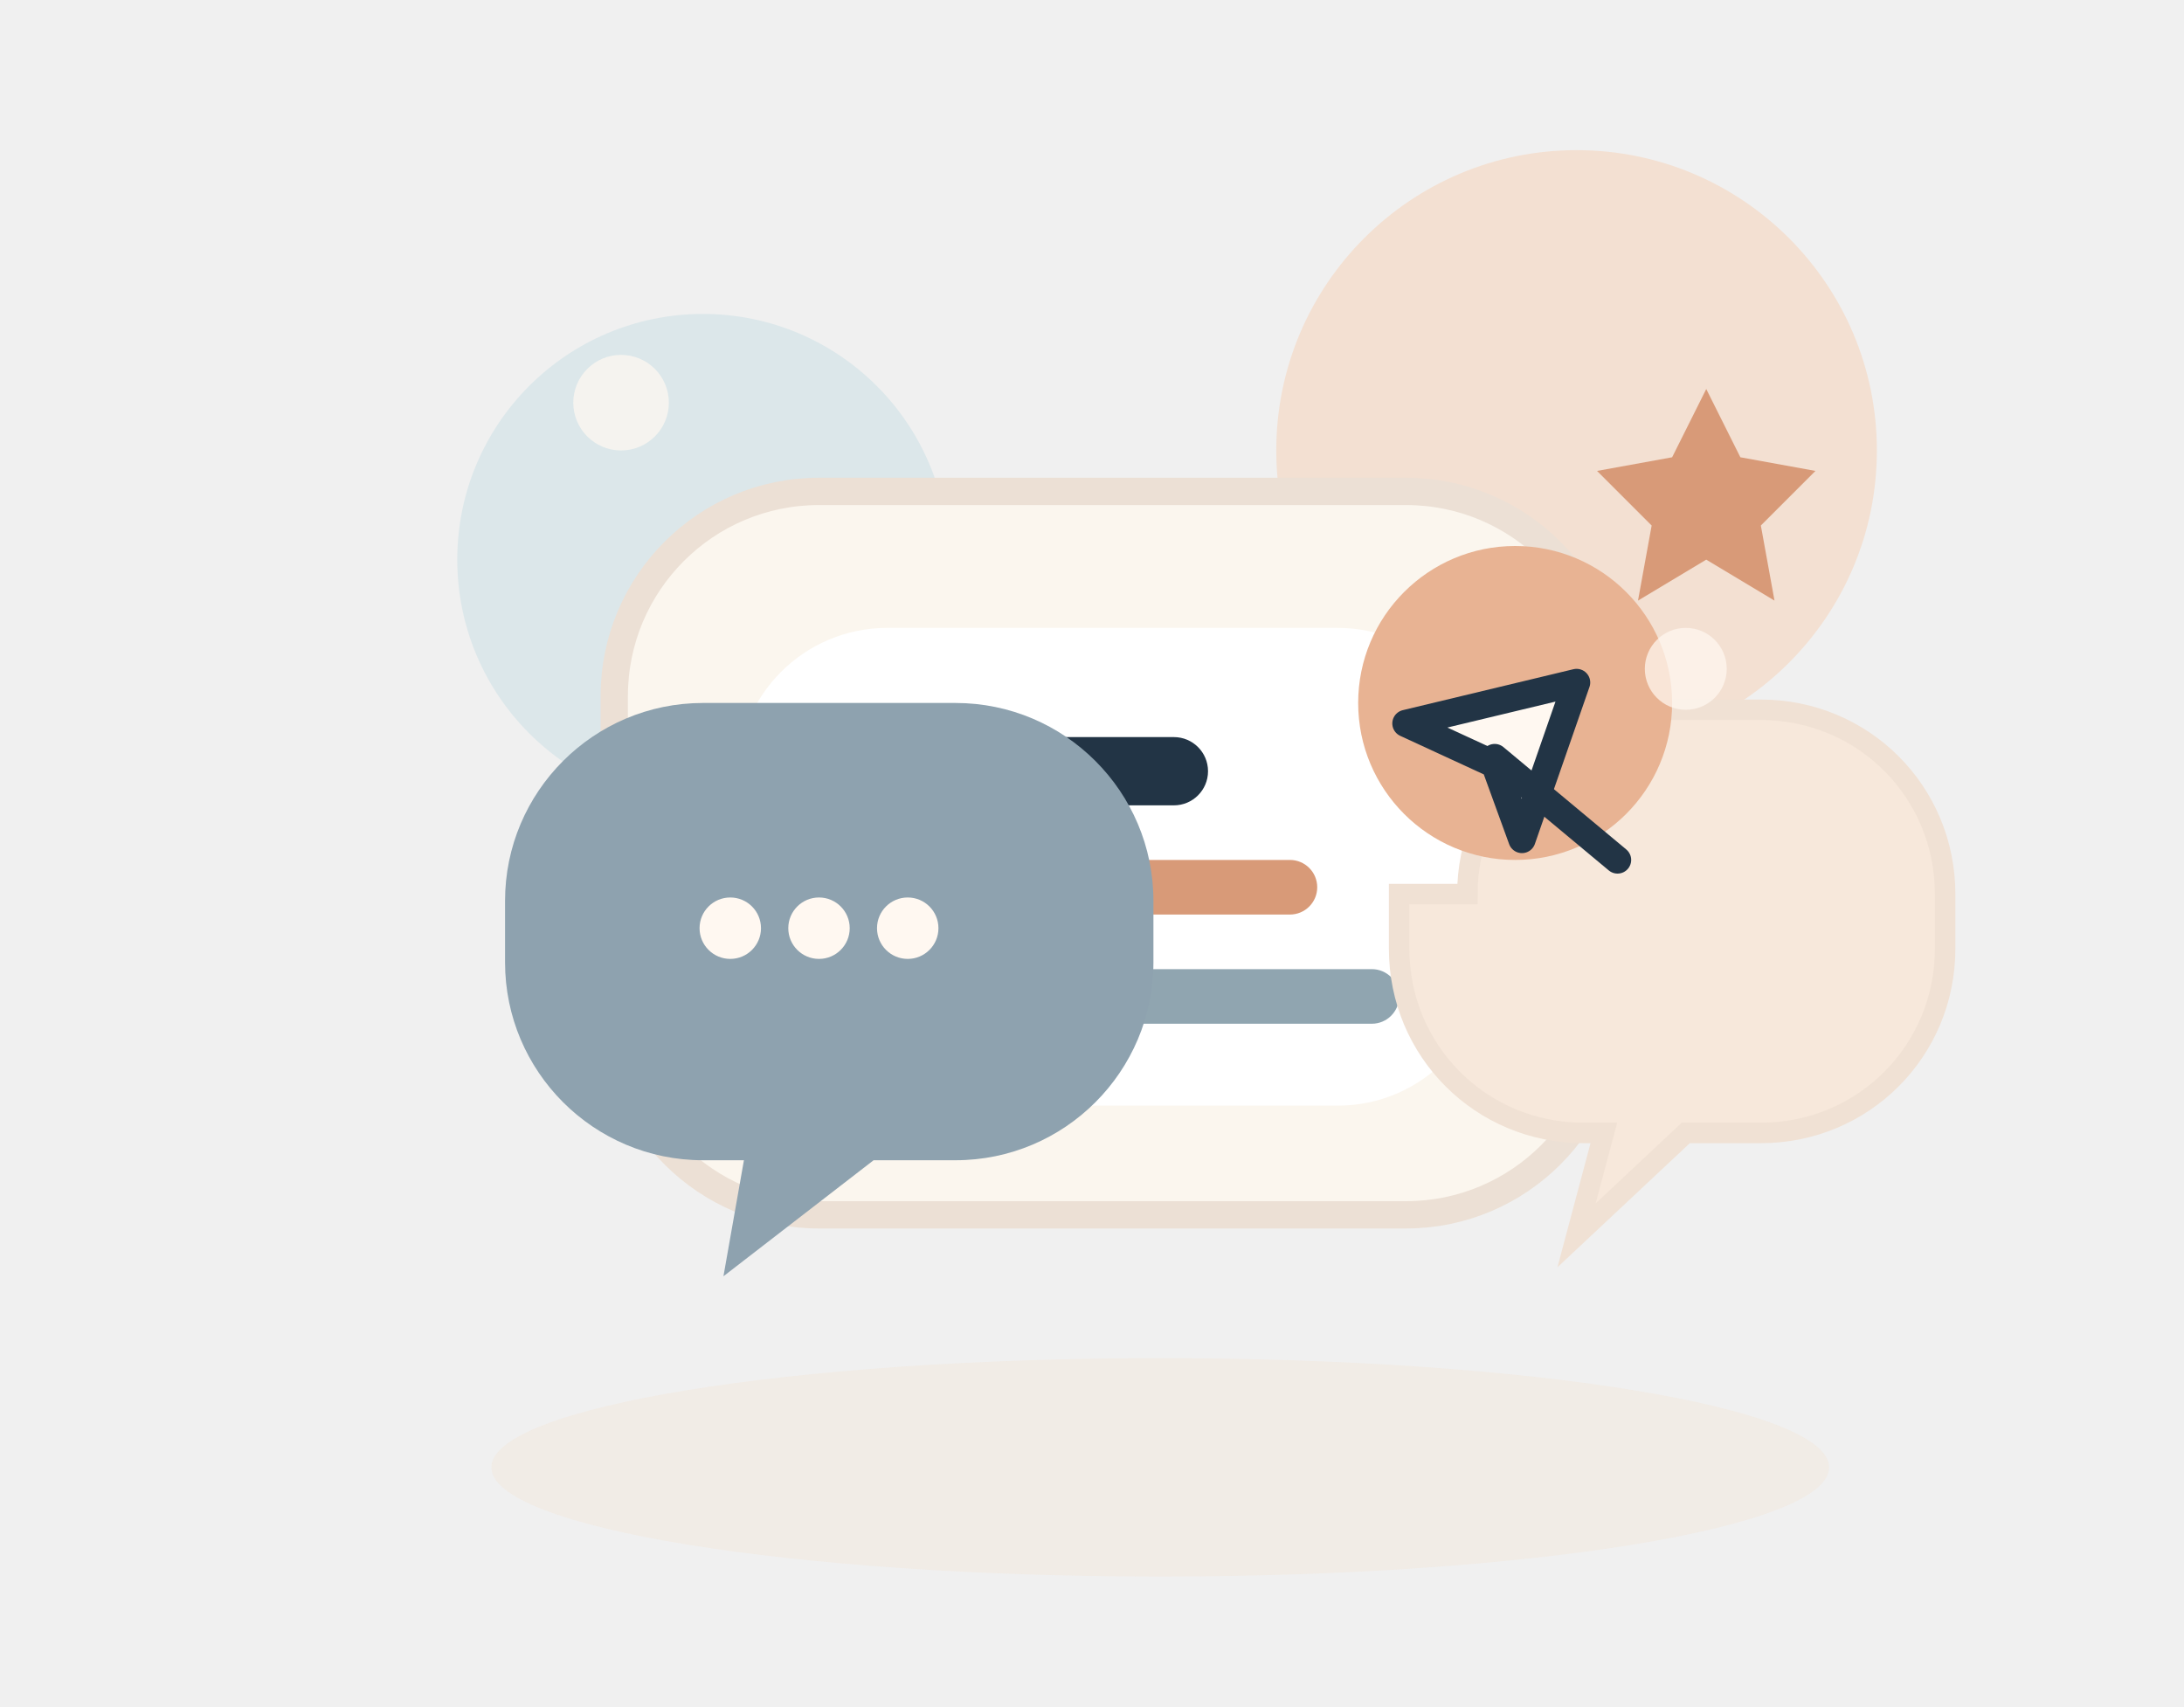
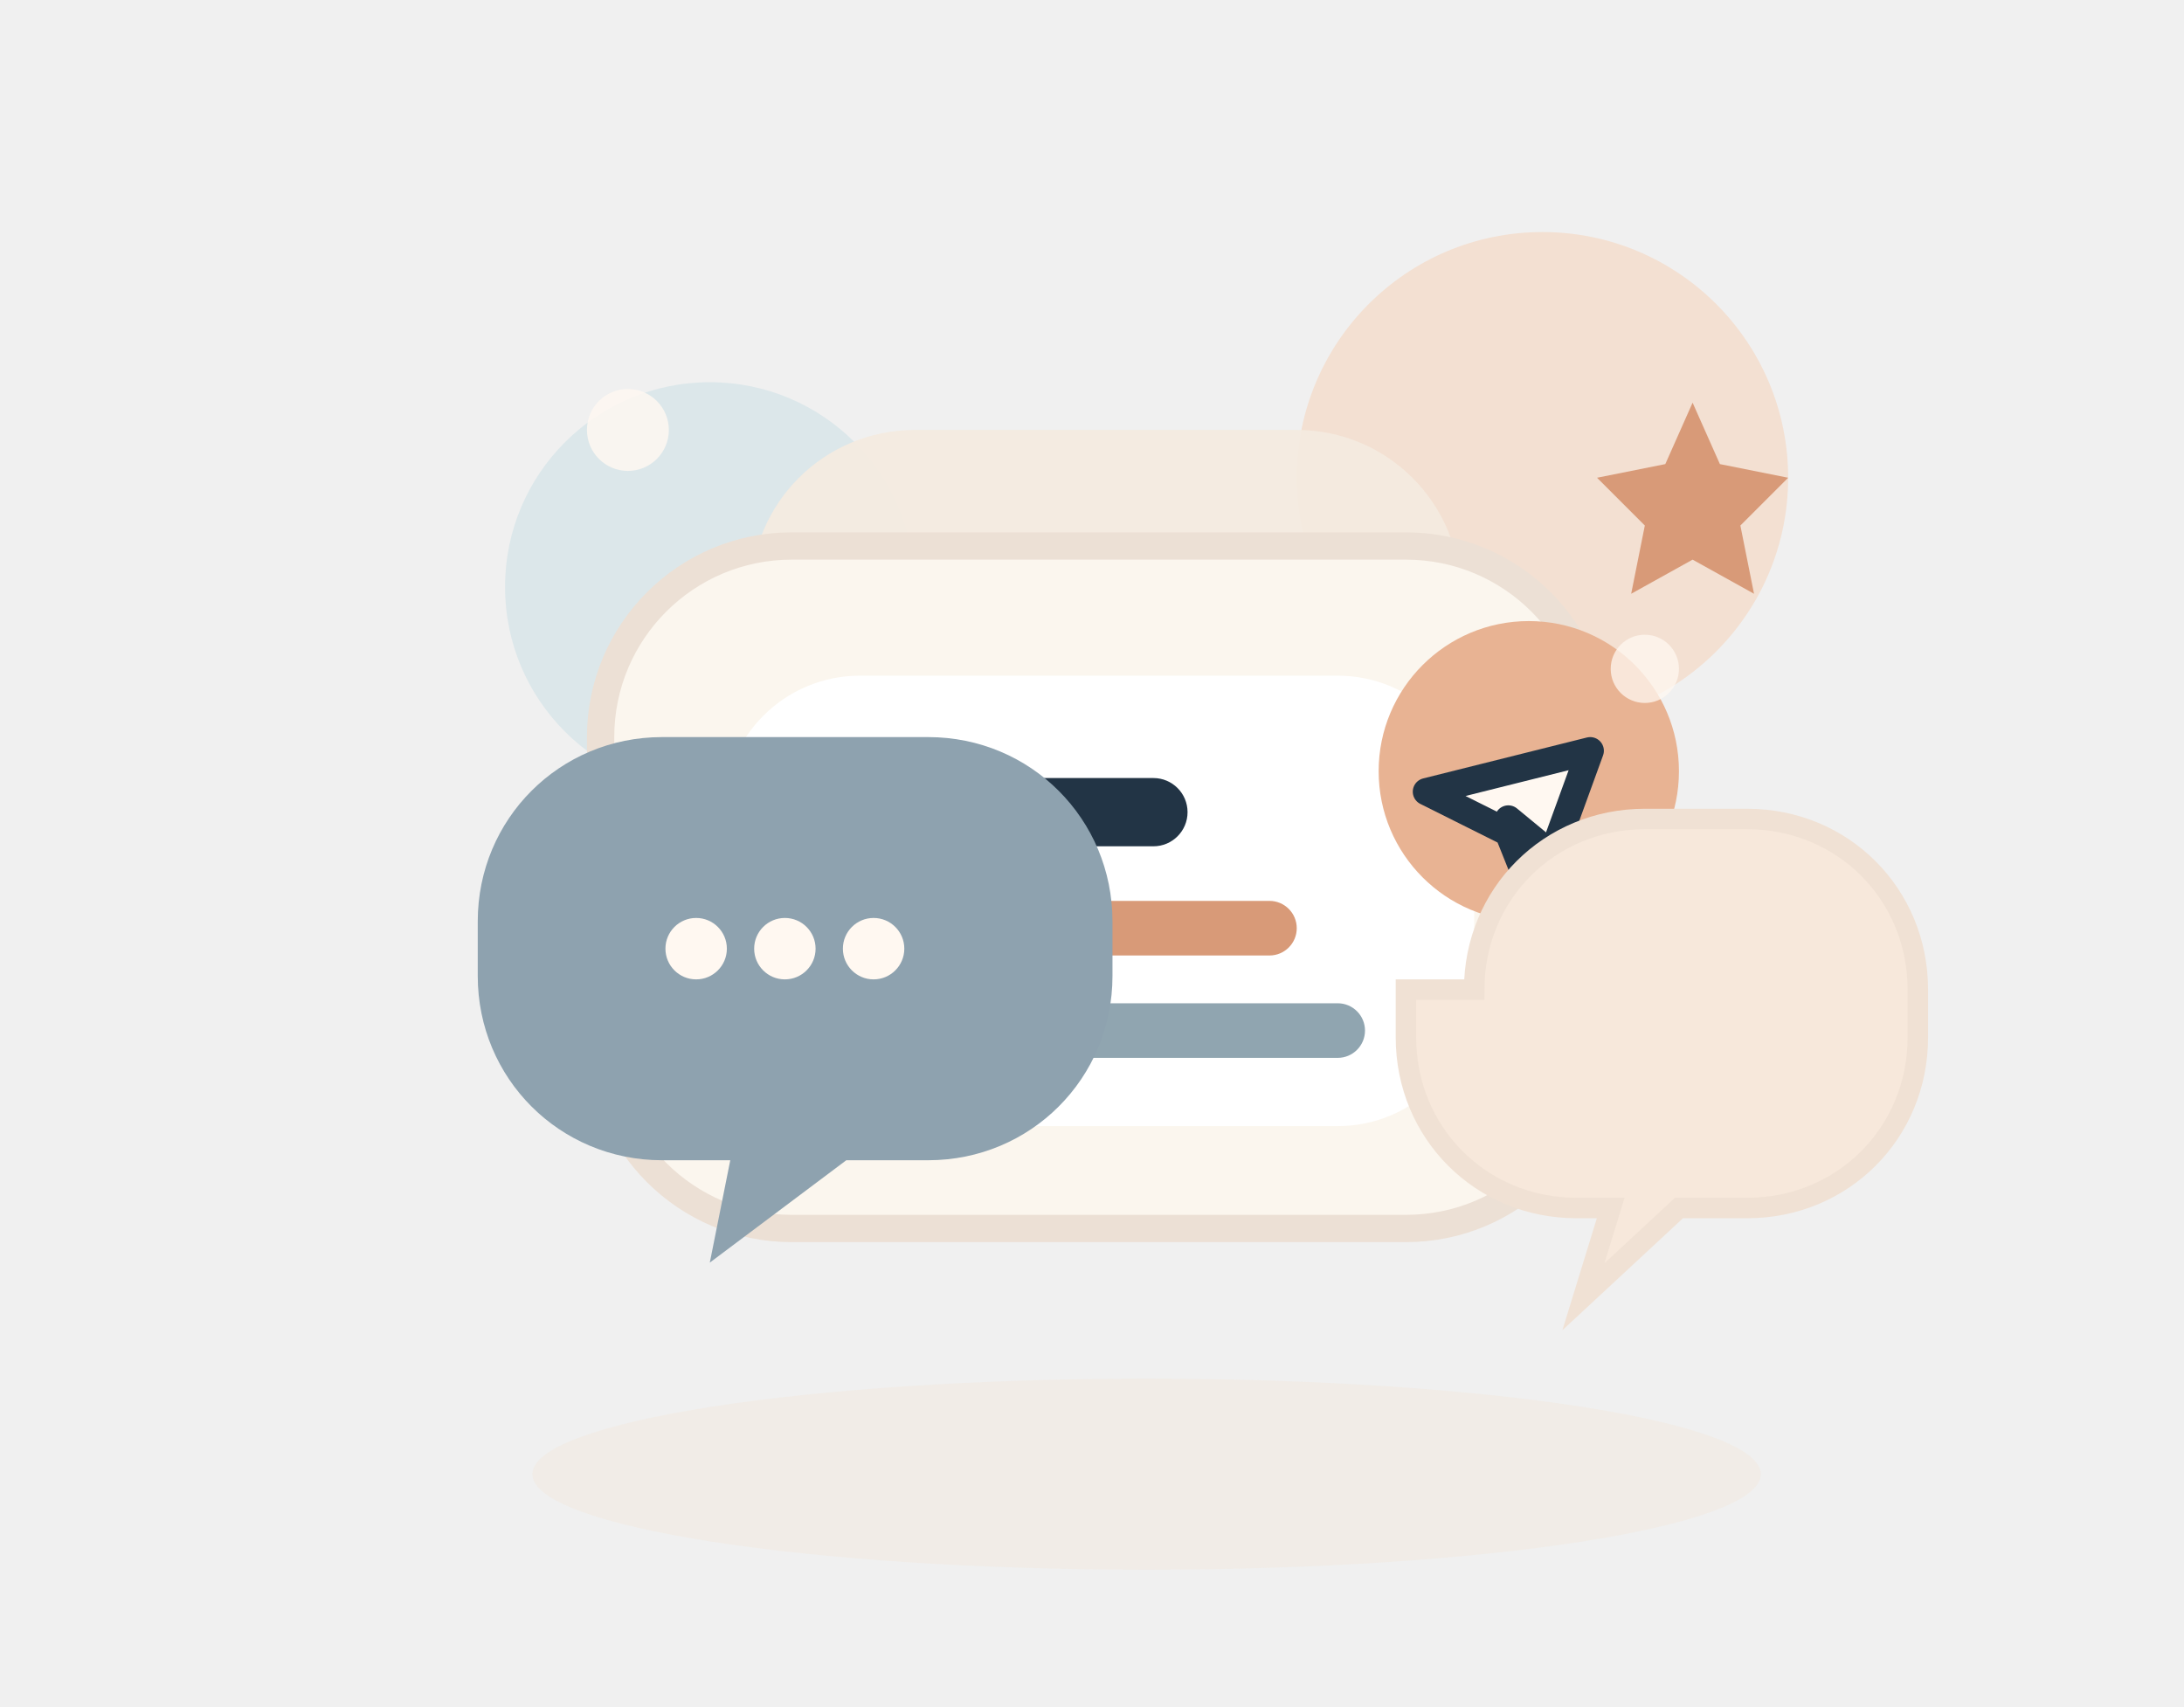
<svg xmlns="http://www.w3.org/2000/svg" viewBox="0 0 320 250" fill="none">
-   <ellipse cx="170" cy="215" rx="98" ry="16" fill="#F2E7DB" opacity=".5" />
-   <circle cx="103" cy="82" r="36" fill="#DCE7EA" />
-   <circle cx="231" cy="66" r="44" fill="#F3E0D2" />
-   <rect x="90" y="72" width="146" height="106" rx="30" fill="#FBF6EE" />
-   <rect x="90" y="72" width="146" height="106" rx="30" stroke="#ECE0D5" stroke-width="4" />
-   <rect x="108" y="92" width="110" height="70" rx="22" fill="#FFFFFF" />
-   <rect x="123" y="108" width="54" height="10" rx="5" fill="#223445" />
-   <rect x="123" y="126" width="70" height="8" rx="4" fill="#D89A78" />
-   <rect x="123" y="142" width="82" height="8" rx="4" fill="#90A5B0" />
-   <path d="M74 132c0-16 13-29 29-29h37c16 0 29 13 29 29v9c0 16-13 29-29 29h-12l-22 17 3-17h-6c-16 0-29-13-29-29v-9Z" fill="#8EA2AF" />
-   <circle cx="107" cy="136" r="4.5" fill="#FFF8F1" />
-   <circle cx="120" cy="136" r="4.5" fill="#FFF8F1" />
-   <circle cx="133" cy="136" r="4.5" fill="#FFF8F1" />
-   <path d="M215 131c0-15 12-27 27-27h16c15 0 27 12 27 27v8c0 15-12 27-27 27h-11l-16 15 4-15h-3c-15 0-27-12-27-27v-8Z" fill="#F7E8DB" />
-   <path d="M215 131c0-15 12-27 27-27h16c15 0 27 12 27 27v8c0 15-12 27-27 27h-11l-16 15 4-15h-3c-15 0-27-12-27-27v-8Z" stroke="#F0E1D4" stroke-width="3" />
-   <circle cx="222" cy="103" r="23" fill="#E8B393" />
-   <path d="M206 106l25-6-8 23-4-11-13-6Z" fill="#FFF8F1" />
-   <path d="M206 106l25-6-8 23-4-11-13-6Z" stroke="#223445" stroke-linejoin="round" stroke-width="4" />
-   <path d="M219 111l18 15" stroke="#223445" stroke-linecap="round" stroke-width="4" />
-   <path d="M250 57l5 10 11 2-8 8 2 11-10-6-10 6 2-11-8-8 11-2 5-10Z" fill="#D89A78" />
-   <circle cx="91" cy="59" r="7" fill="#FFF8F1" opacity=".72" />
-   <circle cx="247" cy="98" r="6" fill="#FFF8F1" opacity=".72" />
+   <ellipse cx="168" cy="216" rx="90" ry="14" fill="#F2E7DB" opacity=".42" />
+   <circle cx="104" cy="86" r="30" fill="#DCE7EA" />
+   <circle cx="226" cy="70" r="36" fill="#F3E0D2" />
+   <rect x="110" y="63" width="104" height="80" rx="24" fill="#F4EBE0" opacity=".94" />
+   <rect x="88" y="80" width="146" height="100" rx="28" fill="#FBF6EE" />
+   <rect x="88" y="80" width="146" height="100" rx="28" stroke="#ECE0D5" stroke-width="4" />
+   <rect x="106" y="99" width="110" height="66" rx="20" fill="#FFFFFF" />
+   <rect x="122" y="114" width="52" height="10" rx="5" fill="#223445" />
+   <rect x="122" y="132" width="68" height="8" rx="4" fill="#D89A78" />
+   <rect x="122" y="147" width="78" height="8" rx="4" fill="#90A5B0" />
+   <path d="M70 135c0-15 12-27 27-27h39c15 0 27 12 27 27v8c0 15-12 27-27 27h-12l-20 15 3-15h-10c-15 0-27-12-27-27v-8Z" fill="#8EA2AF" />
+   <circle cx="102" cy="139" r="4.5" fill="#FFF8F1" />
+   <circle cx="115" cy="139" r="4.5" fill="#FFF8F1" />
+   <circle cx="128" cy="139" r="4.5" fill="#FFF8F1" />
+   <circle cx="224" cy="113" r="22" fill="#E8B393" />
+   <path d="M209 116l24-6-8 22-4-10-12-6Z" fill="#FFF8F1" />
+   <path d="M209 116l24-6-8 22-4-10-12-6Z" stroke="#223445" stroke-linejoin="round" stroke-width="4" />
+   <path d="M221 120l17 14" stroke="#223445" stroke-linecap="round" stroke-width="4" />
+   <path d="M216 145c0-14 11-25 25-25h15c14 0 25 11 25 25v7c0 14-11 25-25 25h-10l-14 13 4-13h-5c-14 0-25-11-25-25v-7Z" fill="#F7E8DB" />
+   <path d="M216 145c0-14 11-25 25-25h15c14 0 25 11 25 25v7c0 14-11 25-25 25h-10l-14 13 4-13h-5c-14 0-25-11-25-25v-7Z" stroke="#F0E1D4" stroke-width="3" />
+   <path d="M248 59l4 9 10 2-7 7 2 10-9-5-9 5 2-10-7-7 10-2 4-9Z" fill="#D89A78" />
+   <circle cx="92" cy="63" r="6" fill="#FFF8F1" opacity=".82" />
+   <circle cx="241" cy="98" r="5" fill="#FFF8F1" opacity=".74" />
</svg>
